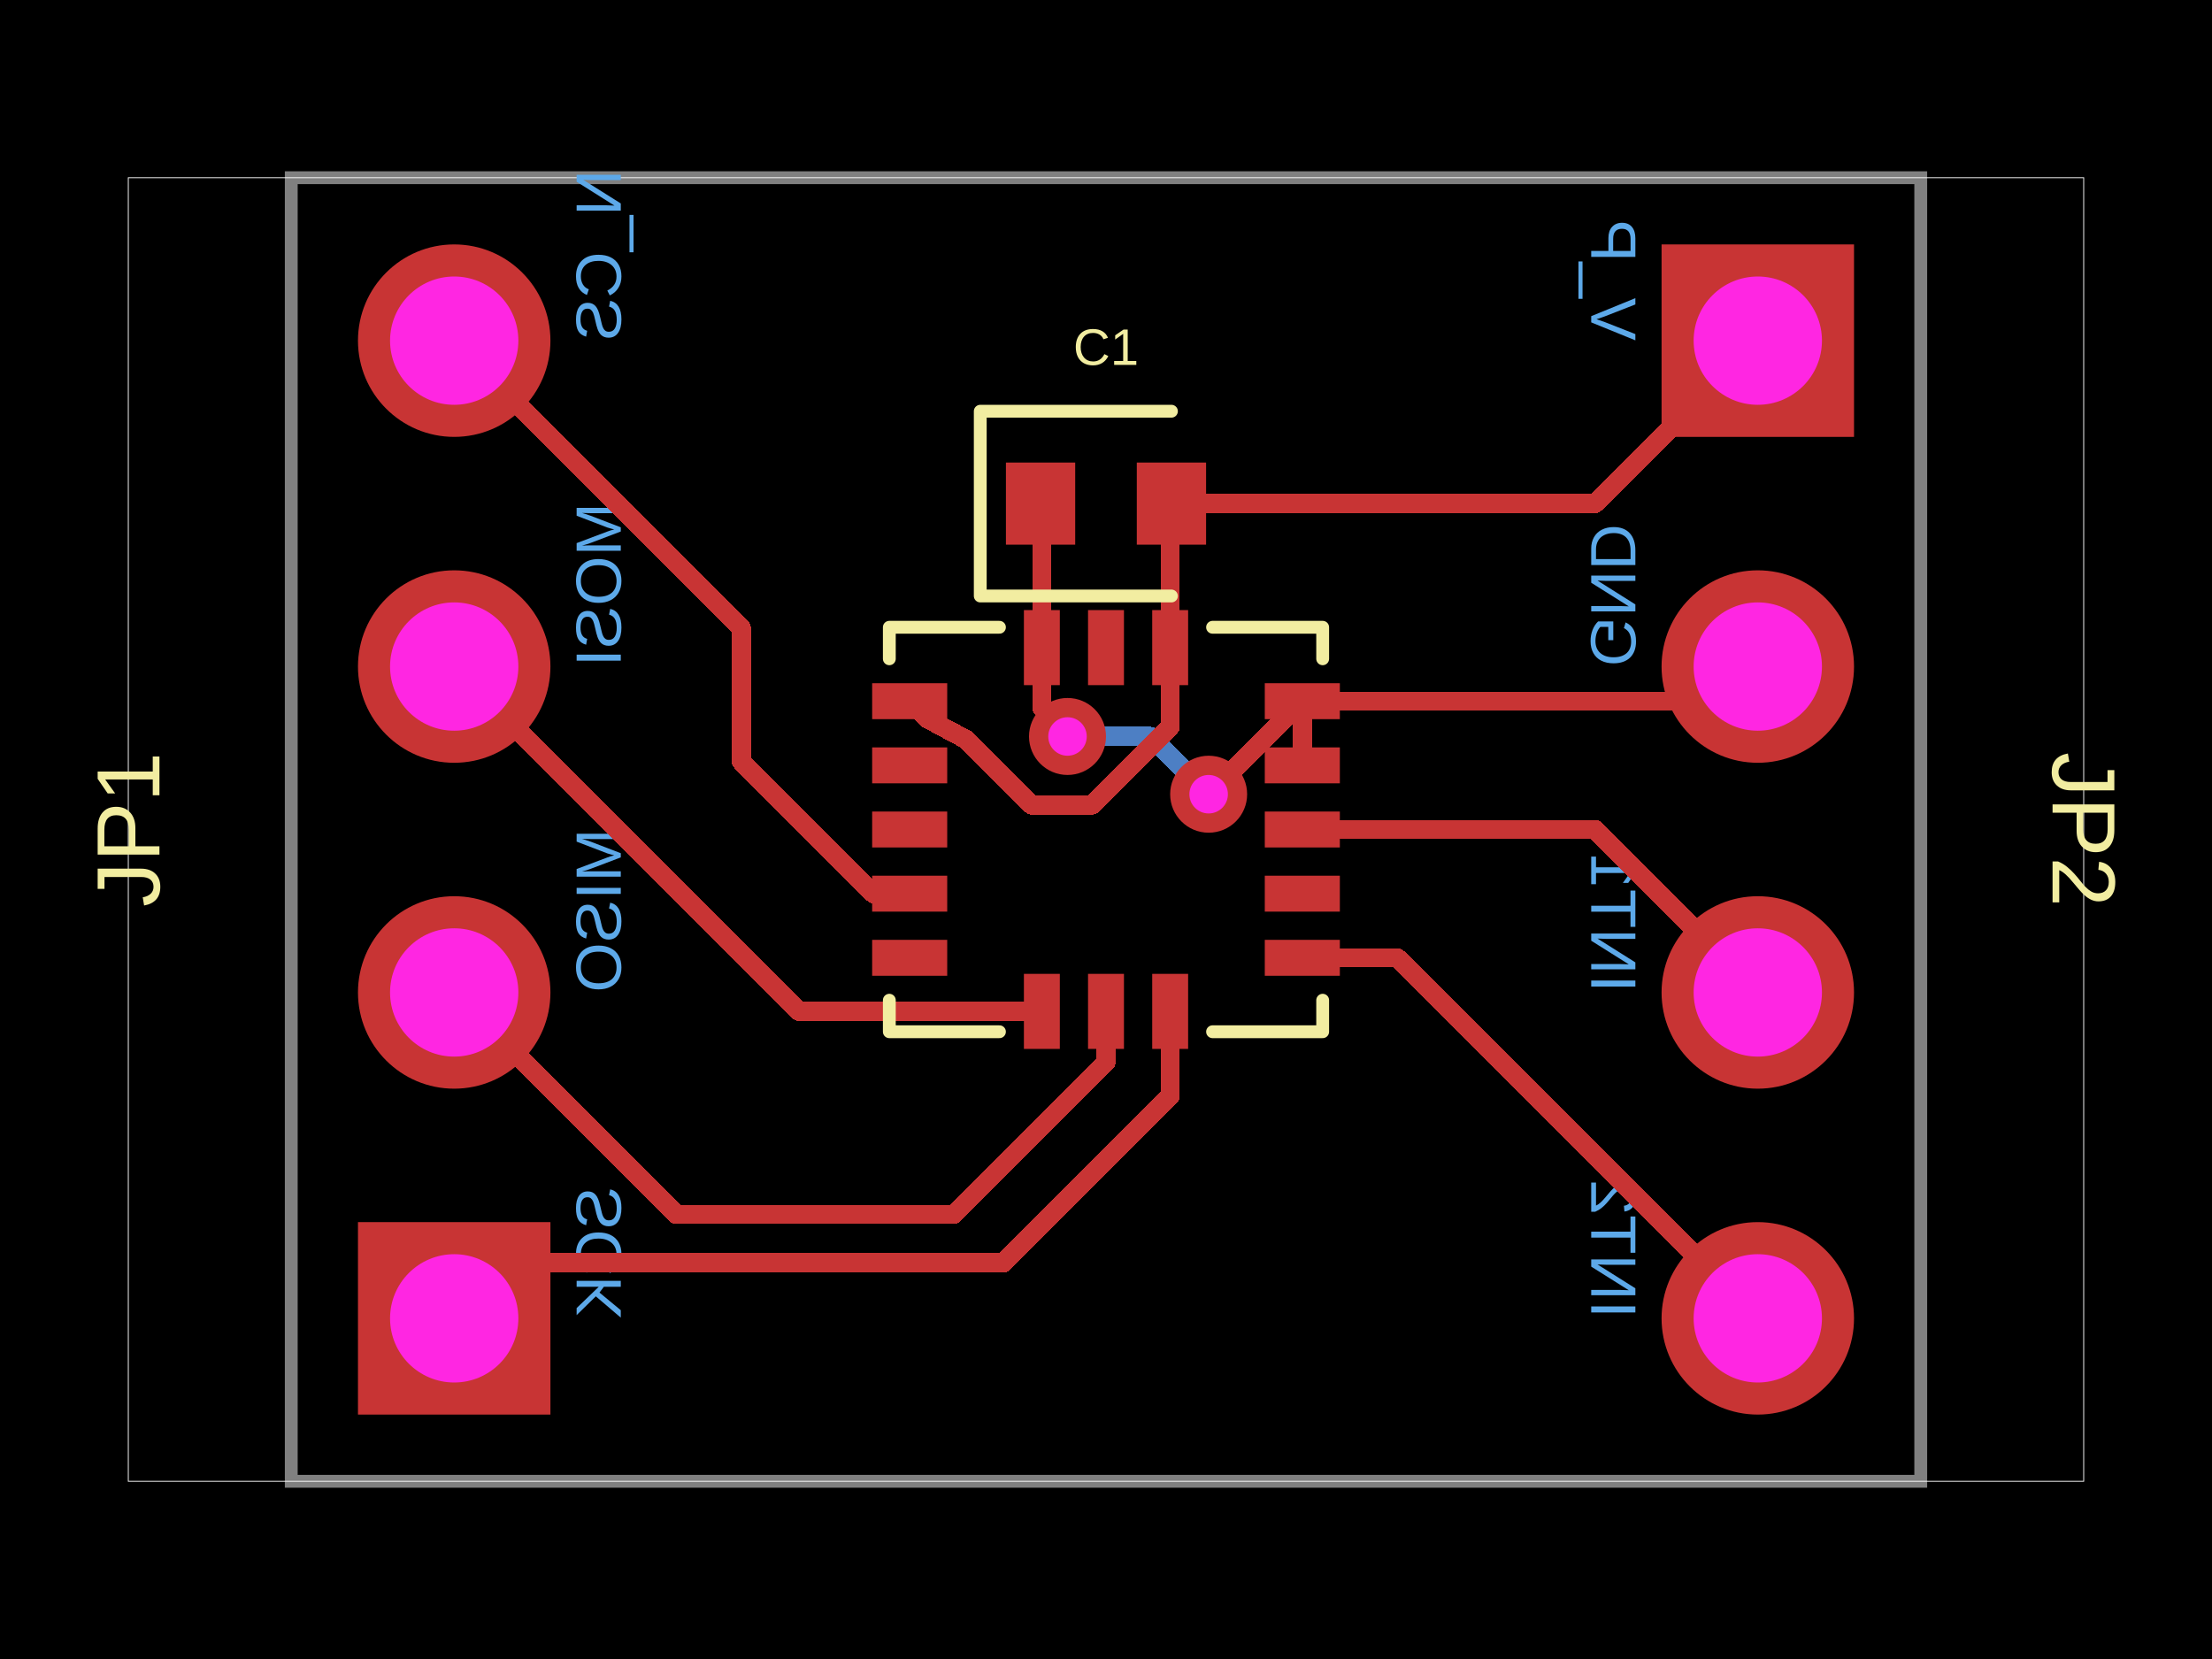
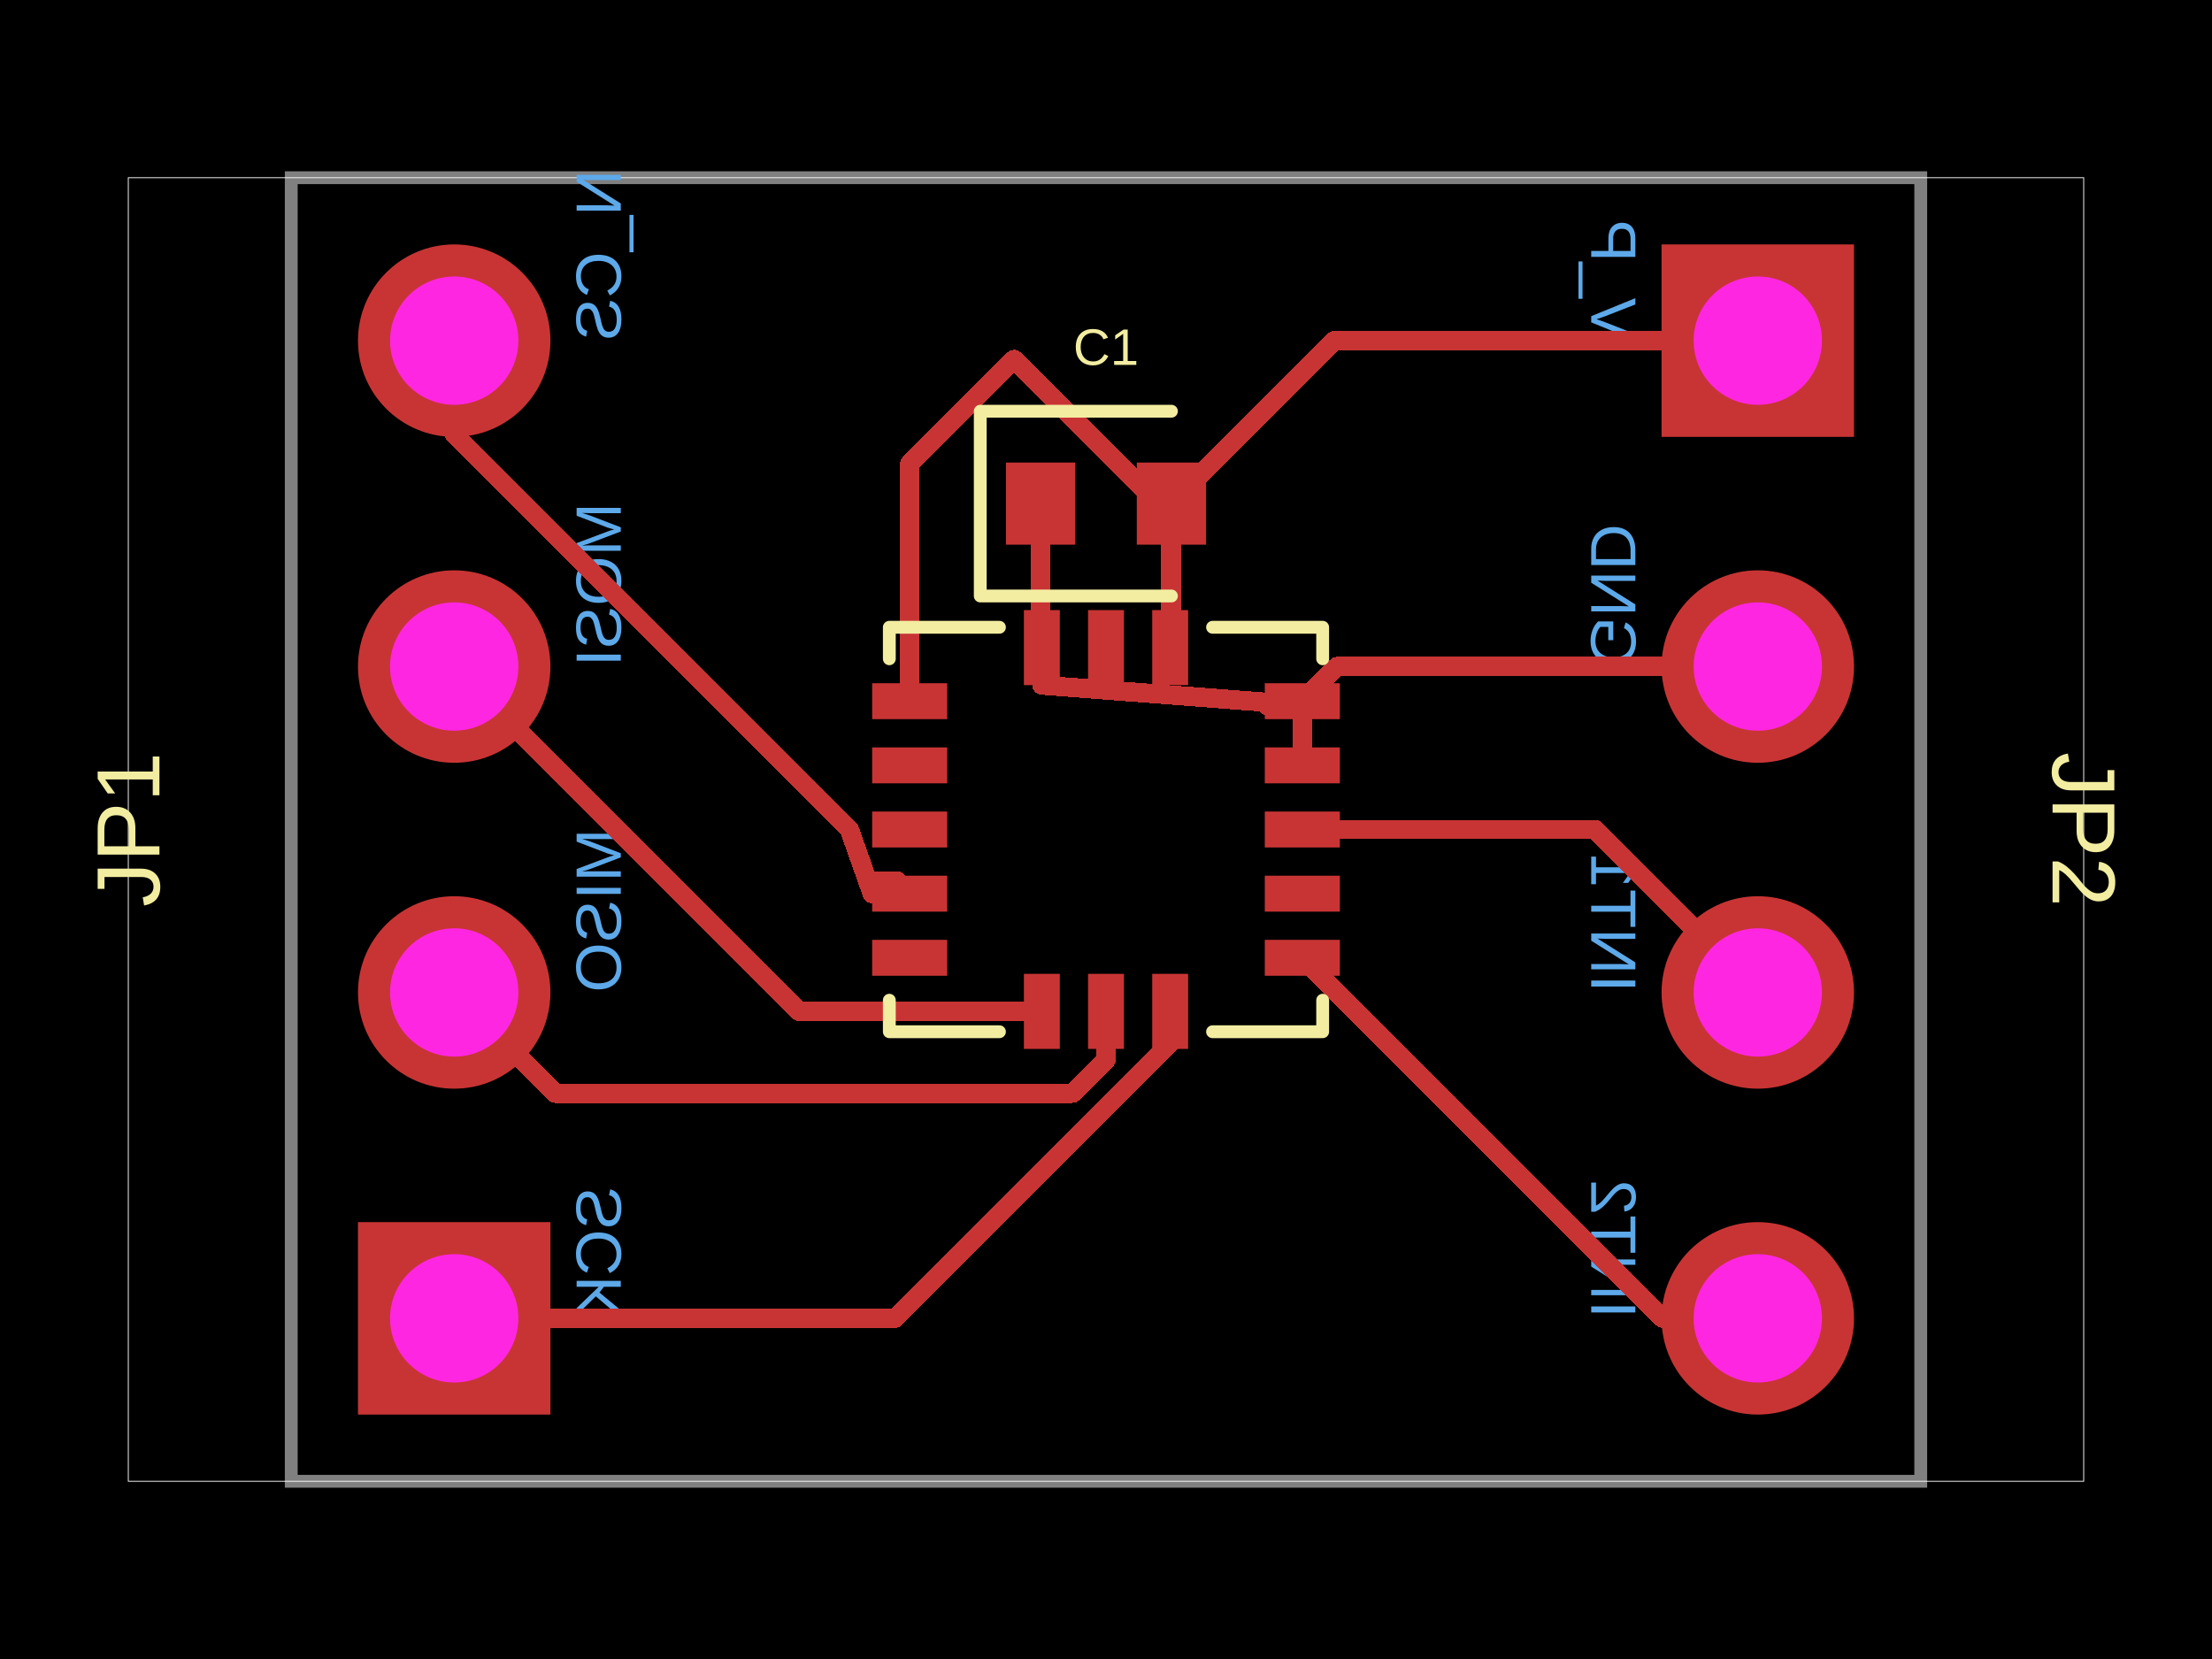
- <svg xmlns="http://www.w3.org/2000/svg" width="800" height="600" data-software-used-string="@tscircuit/core@0.0.931">
+ <svg xmlns="http://www.w3.org/2000/svg" width="800" height="600" data-software-used-string="@tscircuit/core@0.0.955">
  <style />
  <rect class="boundary" x="0" y="0" fill="#000" width="800" height="600" data-type="pcb_background" data-pcb-layer="global" />
  <rect class="pcb-boundary" fill="none" stroke="#fff" stroke-width="0.3" x="46.404" y="64.269" width="707.193" height="471.462" data-type="pcb_boundary" data-pcb-layer="global" />
  <path class="pcb-board" d="M 105.336 535.731 L 694.664 535.731 L 694.664 64.269 L 105.336 64.269 Z" fill="none" stroke="rgba(255, 255, 255, 0.5)" stroke-width="4.64" data-type="pcb_board" data-pcb-layer="board" />
-   <path class="pcb-trace" stroke="rgb(77, 127, 196)" fill="none" d="M 386.079 266.357 L 386.079 266.357" stroke-width="6.961" stroke-linecap="round" stroke-linejoin="round" shape-rendering="crispEdges" data-type="pcb_trace" data-pcb-layer="bottom" />
-   <path class="pcb-trace" stroke="rgb(77, 127, 196)" fill="none" d="M 386.079 266.357 L 416.241 266.357" stroke-width="6.961" stroke-linecap="round" stroke-linejoin="round" shape-rendering="crispEdges" data-type="pcb_trace" data-pcb-layer="bottom" />
-   <path class="pcb-trace" stroke="rgb(77, 127, 196)" fill="none" d="M 416.241 266.357 L 435.889 286.005" stroke-width="6.961" stroke-linecap="round" stroke-linejoin="round" shape-rendering="crispEdges" data-type="pcb_trace" data-pcb-layer="bottom" />
-   <path class="pcb-trace" stroke="rgb(77, 127, 196)" fill="none" d="M 435.889 286.005 L 437.123 287.239" stroke-width="6.961" stroke-linecap="round" stroke-linejoin="round" shape-rendering="crispEdges" data-type="pcb_trace" data-pcb-layer="bottom" />
-   <path class="pcb-trace" stroke="rgb(77, 127, 196)" fill="none" d="M 437.123 287.239 L 437.123 287.239" stroke-width="6.961" stroke-linecap="round" stroke-linejoin="round" shape-rendering="crispEdges" data-type="pcb_trace" data-pcb-layer="bottom" />
  <text x="0" y="0" dx="0" dy="0" fill="#5da9e9" font-family="Arial, sans-serif" font-size="23.202" text-anchor="end" dominant-baseline="central" transform="matrix(-6.123233995736766e-17,1,1,6.123233995736766e-17,216.4733,476.7981)" class="pcb-silkscreen-text pcb-silkscreen-bottom" data-pcb-silkscreen-text-id="pcb_component_2" stroke="none" data-type="pcb_silkscreen_text" data-pcb-layer="bottom">SCK</text>
  <text x="0" y="0" dx="0" dy="0" fill="#5da9e9" font-family="Arial, sans-serif" font-size="23.202" text-anchor="end" dominant-baseline="central" transform="matrix(-6.123233995736766e-17,1,1,6.123233995736766e-17,216.4733,358.9327)" class="pcb-silkscreen-text pcb-silkscreen-bottom" data-pcb-silkscreen-text-id="pcb_component_2" stroke="none" data-type="pcb_silkscreen_text" data-pcb-layer="bottom">MISO</text>
  <text x="0" y="0" dx="0" dy="0" fill="#5da9e9" font-family="Arial, sans-serif" font-size="23.202" text-anchor="end" dominant-baseline="central" transform="matrix(-6.123233995736766e-17,1,1,6.123233995736766e-17,216.4733,241.0673)" class="pcb-silkscreen-text pcb-silkscreen-bottom" data-pcb-silkscreen-text-id="pcb_component_2" stroke="none" data-type="pcb_silkscreen_text" data-pcb-layer="bottom">MOSI</text>
  <text x="0" y="0" dx="0" dy="0" fill="#5da9e9" font-family="Arial, sans-serif" font-size="23.202" text-anchor="end" dominant-baseline="central" transform="matrix(-6.123233995736766e-17,1,1,6.123233995736766e-17,216.4733,123.2019)" class="pcb-silkscreen-text pcb-silkscreen-bottom" data-pcb-silkscreen-text-id="pcb_component_2" stroke="none" data-type="pcb_silkscreen_text" data-pcb-layer="bottom">N_CS</text>
  <text x="0" y="0" dx="0" dy="0" fill="#5da9e9" font-family="Arial, sans-serif" font-size="23.202" text-anchor="start" dominant-baseline="central" transform="matrix(-6.123233995736766e-17,-1,-1,6.123233995736766e-17,583.5267,123.2019)" class="pcb-silkscreen-text pcb-silkscreen-bottom" data-pcb-silkscreen-text-id="pcb_component_3" stroke="none" data-type="pcb_silkscreen_text" data-pcb-layer="bottom">V_P</text>
  <text x="0" y="0" dx="0" dy="0" fill="#5da9e9" font-family="Arial, sans-serif" font-size="23.202" text-anchor="start" dominant-baseline="central" transform="matrix(-6.123233995736766e-17,-1,-1,6.123233995736766e-17,583.5267,241.0673)" class="pcb-silkscreen-text pcb-silkscreen-bottom" data-pcb-silkscreen-text-id="pcb_component_3" stroke="none" data-type="pcb_silkscreen_text" data-pcb-layer="bottom">GND</text>
  <text x="0" y="0" dx="0" dy="0" fill="#5da9e9" font-family="Arial, sans-serif" font-size="23.202" text-anchor="start" dominant-baseline="central" transform="matrix(-6.123233995736766e-17,-1,-1,6.123233995736766e-17,583.5267,358.9327)" class="pcb-silkscreen-text pcb-silkscreen-bottom" data-pcb-silkscreen-text-id="pcb_component_3" stroke="none" data-type="pcb_silkscreen_text" data-pcb-layer="bottom">INT1</text>
  <text x="0" y="0" dx="0" dy="0" fill="#5da9e9" font-family="Arial, sans-serif" font-size="23.202" text-anchor="start" dominant-baseline="central" transform="matrix(-6.123233995736766e-17,-1,-1,6.123233995736766e-17,583.5267,476.7981)" class="pcb-silkscreen-text pcb-silkscreen-bottom" data-pcb-silkscreen-text-id="pcb_component_3" stroke="none" data-type="pcb_silkscreen_text" data-pcb-layer="bottom">INT2</text>
  <rect class="pcb-pad" fill="rgb(200, 52, 52)" x="315.425" y="247.1" width="27.146" height="12.993" data-type="pcb_smtpad" data-pcb-layer="top" />
  <rect class="pcb-pad" fill="rgb(200, 52, 52)" x="315.425" y="270.307" width="27.146" height="12.993" data-type="pcb_smtpad" data-pcb-layer="top" />
  <rect class="pcb-pad" fill="rgb(200, 52, 52)" x="315.425" y="293.503" width="27.146" height="12.993" data-type="pcb_smtpad" data-pcb-layer="top" />
  <rect class="pcb-pad" fill="rgb(200, 52, 52)" x="315.425" y="316.711" width="27.146" height="12.993" data-type="pcb_smtpad" data-pcb-layer="top" />
  <rect class="pcb-pad" fill="rgb(200, 52, 52)" x="315.425" y="339.907" width="27.146" height="12.993" data-type="pcb_smtpad" data-pcb-layer="top" />
  <rect class="pcb-pad" fill="rgb(200, 52, 52)" x="370.307" y="352.208" width="12.993" height="27.146" data-type="pcb_smtpad" data-pcb-layer="top" />
  <rect class="pcb-pad" fill="rgb(200, 52, 52)" x="393.503" y="352.208" width="12.993" height="27.146" data-type="pcb_smtpad" data-pcb-layer="top" />
  <rect class="pcb-pad" fill="rgb(200, 52, 52)" x="416.711" y="352.208" width="12.993" height="27.146" data-type="pcb_smtpad" data-pcb-layer="top" />
  <rect class="pcb-pad" fill="rgb(200, 52, 52)" x="457.429" y="339.907" width="27.146" height="12.993" data-type="pcb_smtpad" data-pcb-layer="top" />
  <rect class="pcb-pad" fill="rgb(200, 52, 52)" x="457.429" y="316.711" width="27.146" height="12.993" data-type="pcb_smtpad" data-pcb-layer="top" />
  <rect class="pcb-pad" fill="rgb(200, 52, 52)" x="457.429" y="293.503" width="27.146" height="12.993" data-type="pcb_smtpad" data-pcb-layer="top" />
  <rect class="pcb-pad" fill="rgb(200, 52, 52)" x="457.429" y="270.307" width="27.146" height="12.993" data-type="pcb_smtpad" data-pcb-layer="top" />
  <rect class="pcb-pad" fill="rgb(200, 52, 52)" x="457.429" y="247.1" width="27.146" height="12.993" data-type="pcb_smtpad" data-pcb-layer="top" />
  <rect class="pcb-pad" fill="rgb(200, 52, 52)" x="416.711" y="220.647" width="12.993" height="27.146" data-type="pcb_smtpad" data-pcb-layer="top" />
  <rect class="pcb-pad" fill="rgb(200, 52, 52)" x="393.503" y="220.647" width="12.993" height="27.146" data-type="pcb_smtpad" data-pcb-layer="top" />
  <rect class="pcb-pad" fill="rgb(200, 52, 52)" x="370.307" y="220.647" width="12.993" height="27.146" data-type="pcb_smtpad" data-pcb-layer="top" />
  <rect class="pcb-pad" fill="rgb(200, 52, 52)" x="363.805" y="167.285" width="25.058" height="29.698" data-type="pcb_smtpad" data-pcb-layer="top" />
  <rect class="pcb-pad" fill="rgb(200, 52, 52)" x="411.137" y="167.285" width="25.058" height="29.698" data-type="pcb_smtpad" data-pcb-layer="top" />
-   <path class="pcb-trace" stroke="rgb(200, 52, 52)" fill="none" d="M 423.208 234.219 L 423.208 182.593" stroke-width="6.961" stroke-linecap="round" stroke-linejoin="round" shape-rendering="crispEdges" data-type="pcb_trace" data-pcb-layer="top" />
-   <path class="pcb-trace" stroke="rgb(200, 52, 52)" fill="none" d="M 423.208 182.593 L 423.666 182.135" stroke-width="6.961" stroke-linecap="round" stroke-linejoin="round" shape-rendering="crispEdges" data-type="pcb_trace" data-pcb-layer="top" />
-   <path class="pcb-trace" stroke="rgb(200, 52, 52)" fill="none" d="M 423.208 234.219 L 423.208 262.806" stroke-width="6.961" stroke-linecap="round" stroke-linejoin="round" shape-rendering="crispEdges" data-type="pcb_trace" data-pcb-layer="top" />
-   <path class="pcb-trace" stroke="rgb(200, 52, 52)" fill="none" d="M 423.208 262.806 L 394.883 291.131" stroke-width="6.961" stroke-linecap="round" stroke-linejoin="round" shape-rendering="crispEdges" data-type="pcb_trace" data-pcb-layer="top" />
-   <path class="pcb-trace" stroke="rgb(200, 52, 52)" fill="none" d="M 394.883 291.131 L 373.145 291.131" stroke-width="6.961" stroke-linecap="round" stroke-linejoin="round" shape-rendering="crispEdges" data-type="pcb_trace" data-pcb-layer="top" />
-   <path class="pcb-trace" stroke="rgb(200, 52, 52)" fill="none" d="M 373.145 291.131 L 355.144 273.13" stroke-width="6.961" stroke-linecap="round" stroke-linejoin="round" shape-rendering="crispEdges" data-type="pcb_trace" data-pcb-layer="top" />
-   <path class="pcb-trace" stroke="rgb(200, 52, 52)" fill="none" d="M 355.144 273.13 L 349.531 267.517" stroke-width="6.961" stroke-linecap="round" stroke-linejoin="round" shape-rendering="crispEdges" data-type="pcb_trace" data-pcb-layer="top" />
-   <path class="pcb-trace" stroke="rgb(200, 52, 52)" fill="none" d="M 349.531 267.517 L 335.296 259.894" stroke-width="6.961" stroke-linecap="round" stroke-linejoin="round" shape-rendering="crispEdges" data-type="pcb_trace" data-pcb-layer="top" />
-   <path class="pcb-trace" stroke="rgb(200, 52, 52)" fill="none" d="M 335.296 259.894 L 337.929 259.894" stroke-width="6.961" stroke-linecap="round" stroke-linejoin="round" shape-rendering="crispEdges" data-type="pcb_trace" data-pcb-layer="top" />
-   <path class="pcb-trace" stroke="rgb(200, 52, 52)" fill="none" d="M 337.929 259.894 L 335.296 259.894" stroke-width="6.961" stroke-linecap="round" stroke-linejoin="round" shape-rendering="crispEdges" data-type="pcb_trace" data-pcb-layer="top" />
-   <path class="pcb-trace" stroke="rgb(200, 52, 52)" fill="none" d="M 335.296 259.894 L 328.998 253.596" stroke-width="6.961" stroke-linecap="round" stroke-linejoin="round" shape-rendering="crispEdges" data-type="pcb_trace" data-pcb-layer="top" />
-   <path class="pcb-trace" stroke="rgb(200, 52, 52)" fill="none" d="M 423.666 182.135 L 576.798 182.135" stroke-width="6.961" stroke-linecap="round" stroke-linejoin="round" shape-rendering="crispEdges" data-type="pcb_trace" data-pcb-layer="top" />
-   <path class="pcb-trace" stroke="rgb(200, 52, 52)" fill="none" d="M 576.798 182.135 L 635.731 123.202" stroke-width="6.961" stroke-linecap="round" stroke-linejoin="round" shape-rendering="crispEdges" data-type="pcb_trace" data-pcb-layer="top" />
-   <path class="pcb-trace" stroke="rgb(200, 52, 52)" fill="none" d="M 471.002 346.404 L 505.336 346.404" stroke-width="6.961" stroke-linecap="round" stroke-linejoin="round" shape-rendering="crispEdges" data-type="pcb_trace" data-pcb-layer="top" />
-   <path class="pcb-trace" stroke="rgb(200, 52, 52)" fill="none" d="M 505.336 346.404 L 635.731 476.798" stroke-width="6.961" stroke-linecap="round" stroke-linejoin="round" shape-rendering="crispEdges" data-type="pcb_trace" data-pcb-layer="top" />
-   <path class="pcb-trace" stroke="rgb(200, 52, 52)" fill="none" d="M 471.002 300 L 576.798 300" stroke-width="6.961" stroke-linecap="round" stroke-linejoin="round" shape-rendering="crispEdges" data-type="pcb_trace" data-pcb-layer="top" />
-   <path class="pcb-trace" stroke="rgb(200, 52, 52)" fill="none" d="M 576.798 300 L 635.731 358.933" stroke-width="6.961" stroke-linecap="round" stroke-linejoin="round" shape-rendering="crispEdges" data-type="pcb_trace" data-pcb-layer="top" />
-   <path class="pcb-trace" stroke="rgb(200, 52, 52)" fill="none" d="M 328.998 323.208 L 315.957 323.208" stroke-width="6.961" stroke-linecap="round" stroke-linejoin="round" shape-rendering="crispEdges" data-type="pcb_trace" data-pcb-layer="top" />
-   <path class="pcb-trace" stroke="rgb(200, 52, 52)" fill="none" d="M 315.957 323.208 L 268.088 275.339" stroke-width="6.961" stroke-linecap="round" stroke-linejoin="round" shape-rendering="crispEdges" data-type="pcb_trace" data-pcb-layer="top" />
-   <path class="pcb-trace" stroke="rgb(200, 52, 52)" fill="none" d="M 268.088 275.339 L 268.088 227.021" stroke-width="6.961" stroke-linecap="round" stroke-linejoin="round" shape-rendering="crispEdges" data-type="pcb_trace" data-pcb-layer="top" />
-   <path class="pcb-trace" stroke="rgb(200, 52, 52)" fill="none" d="M 268.088 227.021 L 164.269 123.202" stroke-width="6.961" stroke-linecap="round" stroke-linejoin="round" shape-rendering="crispEdges" data-type="pcb_trace" data-pcb-layer="top" />
-   <path class="pcb-trace" stroke="rgb(200, 52, 52)" fill="none" d="M 376.804 365.781 L 288.983 365.781" stroke-width="6.961" stroke-linecap="round" stroke-linejoin="round" shape-rendering="crispEdges" data-type="pcb_trace" data-pcb-layer="top" />
-   <path class="pcb-trace" stroke="rgb(200, 52, 52)" fill="none" d="M 288.983 365.781 L 164.269 241.067" stroke-width="6.961" stroke-linecap="round" stroke-linejoin="round" shape-rendering="crispEdges" data-type="pcb_trace" data-pcb-layer="top" />
-   <path class="pcb-trace" stroke="rgb(200, 52, 52)" fill="none" d="M 400 365.781 L 400 384.18" stroke-width="6.961" stroke-linecap="round" stroke-linejoin="round" shape-rendering="crispEdges" data-type="pcb_trace" data-pcb-layer="top" />
-   <path class="pcb-trace" stroke="rgb(200, 52, 52)" fill="none" d="M 400 384.18 L 344.969 439.211" stroke-width="6.961" stroke-linecap="round" stroke-linejoin="round" shape-rendering="crispEdges" data-type="pcb_trace" data-pcb-layer="top" />
-   <path class="pcb-trace" stroke="rgb(200, 52, 52)" fill="none" d="M 344.969 439.211 L 244.548 439.211" stroke-width="6.961" stroke-linecap="round" stroke-linejoin="round" shape-rendering="crispEdges" data-type="pcb_trace" data-pcb-layer="top" />
-   <path class="pcb-trace" stroke="rgb(200, 52, 52)" fill="none" d="M 244.548 439.211 L 164.269 358.933" stroke-width="6.961" stroke-linecap="round" stroke-linejoin="round" shape-rendering="crispEdges" data-type="pcb_trace" data-pcb-layer="top" />
-   <path class="pcb-trace" stroke="rgb(200, 52, 52)" fill="none" d="M 423.208 365.781 L 423.208 396.318" stroke-width="6.961" stroke-linecap="round" stroke-linejoin="round" shape-rendering="crispEdges" data-type="pcb_trace" data-pcb-layer="top" />
-   <path class="pcb-trace" stroke="rgb(200, 52, 52)" fill="none" d="M 423.208 396.318 L 362.773 456.753" stroke-width="6.961" stroke-linecap="round" stroke-linejoin="round" shape-rendering="crispEdges" data-type="pcb_trace" data-pcb-layer="top" />
-   <path class="pcb-trace" stroke="rgb(200, 52, 52)" fill="none" d="M 362.773 456.753 L 184.315 456.753" stroke-width="6.961" stroke-linecap="round" stroke-linejoin="round" shape-rendering="crispEdges" data-type="pcb_trace" data-pcb-layer="top" />
-   <path class="pcb-trace" stroke="rgb(200, 52, 52)" fill="none" d="M 184.315 456.753 L 164.269 476.798" stroke-width="6.961" stroke-linecap="round" stroke-linejoin="round" shape-rendering="crispEdges" data-type="pcb_trace" data-pcb-layer="top" />
-   <path class="pcb-trace" stroke="rgb(200, 52, 52)" fill="none" d="M 471.002 276.804 L 471.002 253.596" stroke-width="6.961" stroke-linecap="round" stroke-linejoin="round" shape-rendering="crispEdges" data-type="pcb_trace" data-pcb-layer="top" />
-   <path class="pcb-trace" stroke="rgb(200, 52, 52)" fill="none" d="M 471.002 253.596 L 471.002 253.596" stroke-width="6.961" stroke-linecap="round" stroke-linejoin="round" shape-rendering="crispEdges" data-type="pcb_trace" data-pcb-layer="top" />
-   <path class="pcb-trace" stroke="rgb(200, 52, 52)" fill="none" d="M 376.804 234.219 L 376.804 182.605" stroke-width="6.961" stroke-linecap="round" stroke-linejoin="round" shape-rendering="crispEdges" data-type="pcb_trace" data-pcb-layer="top" />
-   <path class="pcb-trace" stroke="rgb(200, 52, 52)" fill="none" d="M 376.804 182.605 L 376.334 182.135" stroke-width="6.961" stroke-linecap="round" stroke-linejoin="round" shape-rendering="crispEdges" data-type="pcb_trace" data-pcb-layer="top" />
-   <path class="pcb-trace" stroke="rgb(200, 52, 52)" fill="none" d="M 376.804 234.219 L 376.804 255.9" stroke-width="6.961" stroke-linecap="round" stroke-linejoin="round" shape-rendering="crispEdges" data-type="pcb_trace" data-pcb-layer="top" />
-   <path class="pcb-trace" stroke="rgb(200, 52, 52)" fill="none" d="M 376.804 255.9 L 386.079 265.174" stroke-width="6.961" stroke-linecap="round" stroke-linejoin="round" shape-rendering="crispEdges" data-type="pcb_trace" data-pcb-layer="top" />
-   <path class="pcb-trace" stroke="rgb(200, 52, 52)" fill="none" d="M 386.079 265.174 L 386.079 266.357" stroke-width="6.961" stroke-linecap="round" stroke-linejoin="round" shape-rendering="crispEdges" data-type="pcb_trace" data-pcb-layer="top" />
-   <path class="pcb-trace" stroke="rgb(200, 52, 52)" fill="none" d="M 386.079 266.357 L 386.079 266.357" stroke-width="6.961" stroke-linecap="round" stroke-linejoin="round" shape-rendering="crispEdges" data-type="pcb_trace" data-pcb-layer="top" />
-   <path class="pcb-trace" stroke="rgb(200, 52, 52)" fill="none" d="M 437.123 287.239 L 437.123 287.239" stroke-width="6.961" stroke-linecap="round" stroke-linejoin="round" shape-rendering="crispEdges" data-type="pcb_trace" data-pcb-layer="top" />
-   <path class="pcb-trace" stroke="rgb(200, 52, 52)" fill="none" d="M 437.123 287.239 L 437.36 287.239" stroke-width="6.961" stroke-linecap="round" stroke-linejoin="round" shape-rendering="crispEdges" data-type="pcb_trace" data-pcb-layer="top" />
-   <path class="pcb-trace" stroke="rgb(200, 52, 52)" fill="none" d="M 437.36 287.239 L 471.002 253.596" stroke-width="6.961" stroke-linecap="round" stroke-linejoin="round" shape-rendering="crispEdges" data-type="pcb_trace" data-pcb-layer="top" />
-   <path class="pcb-trace" stroke="rgb(200, 52, 52)" fill="none" d="M 471.002 253.596 L 623.202 253.596" stroke-width="6.961" stroke-linecap="round" stroke-linejoin="round" shape-rendering="crispEdges" data-type="pcb_trace" data-pcb-layer="top" />
-   <path class="pcb-trace" stroke="rgb(200, 52, 52)" fill="none" d="M 623.202 253.596 L 635.731 241.067" stroke-width="6.961" stroke-linecap="round" stroke-linejoin="round" shape-rendering="crispEdges" data-type="pcb_trace" data-pcb-layer="top" />
+   <path class="pcb-trace" stroke="rgb(200, 52, 52)" fill="none" d="M 423.666 182.135 L 423.666 233.761" stroke-width="6.961" stroke-linecap="round" stroke-linejoin="round" shape-rendering="crispEdges" data-type="pcb_trace" data-pcb-layer="top" />
+   <path class="pcb-trace" stroke="rgb(200, 52, 52)" fill="none" d="M 423.666 233.761 L 423.208 234.219" stroke-width="6.961" stroke-linecap="round" stroke-linejoin="round" shape-rendering="crispEdges" data-type="pcb_trace" data-pcb-layer="top" />
+   <path class="pcb-trace" stroke="rgb(200, 52, 52)" fill="none" d="M 423.208 234.219 L 423.208 186.468" stroke-width="6.961" stroke-linecap="round" stroke-linejoin="round" shape-rendering="crispEdges" data-type="pcb_trace" data-pcb-layer="top" />
+   <path class="pcb-trace" stroke="rgb(200, 52, 52)" fill="none" d="M 423.208 186.468 L 366.742 130.002" stroke-width="6.961" stroke-linecap="round" stroke-linejoin="round" shape-rendering="crispEdges" data-type="pcb_trace" data-pcb-layer="top" />
+   <path class="pcb-trace" stroke="rgb(200, 52, 52)" fill="none" d="M 366.742 130.002 L 328.998 167.746" stroke-width="6.961" stroke-linecap="round" stroke-linejoin="round" shape-rendering="crispEdges" data-type="pcb_trace" data-pcb-layer="top" />
+   <path class="pcb-trace" stroke="rgb(200, 52, 52)" fill="none" d="M 328.998 167.746 L 328.998 253.596" stroke-width="6.961" stroke-linecap="round" stroke-linejoin="round" shape-rendering="crispEdges" data-type="pcb_trace" data-pcb-layer="top" />
+   <path class="pcb-trace" stroke="rgb(200, 52, 52)" fill="none" d="M 635.731 123.202 L 482.599 123.202" stroke-width="6.961" stroke-linecap="round" stroke-linejoin="round" shape-rendering="crispEdges" data-type="pcb_trace" data-pcb-layer="top" />
+   <path class="pcb-trace" stroke="rgb(200, 52, 52)" fill="none" d="M 482.599 123.202 L 423.666 182.135" stroke-width="6.961" stroke-linecap="round" stroke-linejoin="round" shape-rendering="crispEdges" data-type="pcb_trace" data-pcb-layer="top" />
+   <path class="pcb-trace" stroke="rgb(200, 52, 52)" fill="none" d="M 635.731 476.798 L 601.397 476.798" stroke-width="6.961" stroke-linecap="round" stroke-linejoin="round" shape-rendering="crispEdges" data-type="pcb_trace" data-pcb-layer="top" />
+   <path class="pcb-trace" stroke="rgb(200, 52, 52)" fill="none" d="M 601.397 476.798 L 471.002 346.404" stroke-width="6.961" stroke-linecap="round" stroke-linejoin="round" shape-rendering="crispEdges" data-type="pcb_trace" data-pcb-layer="top" />
+   <path class="pcb-trace" stroke="rgb(200, 52, 52)" fill="none" d="M 635.731 358.933 L 576.798 300" stroke-width="6.961" stroke-linecap="round" stroke-linejoin="round" shape-rendering="crispEdges" data-type="pcb_trace" data-pcb-layer="top" />
+   <path class="pcb-trace" stroke="rgb(200, 52, 52)" fill="none" d="M 576.798 300 L 471.002 300" stroke-width="6.961" stroke-linecap="round" stroke-linejoin="round" shape-rendering="crispEdges" data-type="pcb_trace" data-pcb-layer="top" />
+   <path class="pcb-trace" stroke="rgb(200, 52, 52)" fill="none" d="M 164.269 123.202 L 164.269 157.077" stroke-width="6.961" stroke-linecap="round" stroke-linejoin="round" shape-rendering="crispEdges" data-type="pcb_trace" data-pcb-layer="top" />
+   <path class="pcb-trace" stroke="rgb(200, 52, 52)" fill="none" d="M 164.269 157.077 L 304.746 297.553" stroke-width="6.961" stroke-linecap="round" stroke-linejoin="round" shape-rendering="crispEdges" data-type="pcb_trace" data-pcb-layer="top" />
+   <path class="pcb-trace" stroke="rgb(200, 52, 52)" fill="none" d="M 304.746 297.553 L 307.193 300" stroke-width="6.961" stroke-linecap="round" stroke-linejoin="round" shape-rendering="crispEdges" data-type="pcb_trace" data-pcb-layer="top" />
+   <path class="pcb-trace" stroke="rgb(200, 52, 52)" fill="none" d="M 307.193 300 L 315.425 323.208" stroke-width="6.961" stroke-linecap="round" stroke-linejoin="round" shape-rendering="crispEdges" data-type="pcb_trace" data-pcb-layer="top" />
+   <path class="pcb-trace" stroke="rgb(200, 52, 52)" fill="none" d="M 315.425 323.208 L 313.787 318.591" stroke-width="6.961" stroke-linecap="round" stroke-linejoin="round" shape-rendering="crispEdges" data-type="pcb_trace" data-pcb-layer="top" />
+   <path class="pcb-trace" stroke="rgb(200, 52, 52)" fill="none" d="M 313.787 318.591 L 324.381 318.591" stroke-width="6.961" stroke-linecap="round" stroke-linejoin="round" shape-rendering="crispEdges" data-type="pcb_trace" data-pcb-layer="top" />
+   <path class="pcb-trace" stroke="rgb(200, 52, 52)" fill="none" d="M 324.381 318.591 L 328.998 323.208" stroke-width="6.961" stroke-linecap="round" stroke-linejoin="round" shape-rendering="crispEdges" data-type="pcb_trace" data-pcb-layer="top" />
+   <path class="pcb-trace" stroke="rgb(200, 52, 52)" fill="none" d="M 164.269 241.067 L 288.983 365.781" stroke-width="6.961" stroke-linecap="round" stroke-linejoin="round" shape-rendering="crispEdges" data-type="pcb_trace" data-pcb-layer="top" />
+   <path class="pcb-trace" stroke="rgb(200, 52, 52)" fill="none" d="M 288.983 365.781 L 376.804 365.781" stroke-width="6.961" stroke-linecap="round" stroke-linejoin="round" shape-rendering="crispEdges" data-type="pcb_trace" data-pcb-layer="top" />
+   <path class="pcb-trace" stroke="rgb(200, 52, 52)" fill="none" d="M 164.269 358.933 L 200.737 395.401" stroke-width="6.961" stroke-linecap="round" stroke-linejoin="round" shape-rendering="crispEdges" data-type="pcb_trace" data-pcb-layer="top" />
+   <path class="pcb-trace" stroke="rgb(200, 52, 52)" fill="none" d="M 200.737 395.401 L 387.885 395.401" stroke-width="6.961" stroke-linecap="round" stroke-linejoin="round" shape-rendering="crispEdges" data-type="pcb_trace" data-pcb-layer="top" />
+   <path class="pcb-trace" stroke="rgb(200, 52, 52)" fill="none" d="M 387.885 395.401 L 400 383.286" stroke-width="6.961" stroke-linecap="round" stroke-linejoin="round" shape-rendering="crispEdges" data-type="pcb_trace" data-pcb-layer="top" />
+   <path class="pcb-trace" stroke="rgb(200, 52, 52)" fill="none" d="M 400 383.286 L 400 365.781" stroke-width="6.961" stroke-linecap="round" stroke-linejoin="round" shape-rendering="crispEdges" data-type="pcb_trace" data-pcb-layer="top" />
+   <path class="pcb-trace" stroke="rgb(200, 52, 52)" fill="none" d="M 164.269 476.798 L 323.658 476.798" stroke-width="6.961" stroke-linecap="round" stroke-linejoin="round" shape-rendering="crispEdges" data-type="pcb_trace" data-pcb-layer="top" />
+   <path class="pcb-trace" stroke="rgb(200, 52, 52)" fill="none" d="M 323.658 476.798 L 423.13 377.326" stroke-width="6.961" stroke-linecap="round" stroke-linejoin="round" shape-rendering="crispEdges" data-type="pcb_trace" data-pcb-layer="top" />
+   <path class="pcb-trace" stroke="rgb(200, 52, 52)" fill="none" d="M 423.13 377.326 L 423.13 365.858" stroke-width="6.961" stroke-linecap="round" stroke-linejoin="round" shape-rendering="crispEdges" data-type="pcb_trace" data-pcb-layer="top" />
+   <path class="pcb-trace" stroke="rgb(200, 52, 52)" fill="none" d="M 423.13 365.858 L 423.208 365.781" stroke-width="6.961" stroke-linecap="round" stroke-linejoin="round" shape-rendering="crispEdges" data-type="pcb_trace" data-pcb-layer="top" />
+   <path class="pcb-trace" stroke="rgb(200, 52, 52)" fill="none" d="M 471.002 253.596 L 471.002 276.804" stroke-width="6.961" stroke-linecap="round" stroke-linejoin="round" shape-rendering="crispEdges" data-type="pcb_trace" data-pcb-layer="top" />
+   <path class="pcb-trace" stroke="rgb(200, 52, 52)" fill="none" d="M 471.002 276.804 L 471.002 276.804" stroke-width="6.961" stroke-linecap="round" stroke-linejoin="round" shape-rendering="crispEdges" data-type="pcb_trace" data-pcb-layer="top" />
+   <path class="pcb-trace" stroke="rgb(200, 52, 52)" fill="none" d="M 376.334 182.135 L 376.334 233.749" stroke-width="6.961" stroke-linecap="round" stroke-linejoin="round" shape-rendering="crispEdges" data-type="pcb_trace" data-pcb-layer="top" />
+   <path class="pcb-trace" stroke="rgb(200, 52, 52)" fill="none" d="M 376.334 233.749 L 376.804 234.219" stroke-width="6.961" stroke-linecap="round" stroke-linejoin="round" shape-rendering="crispEdges" data-type="pcb_trace" data-pcb-layer="top" />
+   <path class="pcb-trace" stroke="rgb(200, 52, 52)" fill="none" d="M 376.804 234.219 L 376.804 247.792" stroke-width="6.961" stroke-linecap="round" stroke-linejoin="round" shape-rendering="crispEdges" data-type="pcb_trace" data-pcb-layer="top" />
+   <path class="pcb-trace" stroke="rgb(200, 52, 52)" fill="none" d="M 376.804 247.792 L 457.429 253.943" stroke-width="6.961" stroke-linecap="round" stroke-linejoin="round" shape-rendering="crispEdges" data-type="pcb_trace" data-pcb-layer="top" />
+   <path class="pcb-trace" stroke="rgb(200, 52, 52)" fill="none" d="M 457.429 253.943 L 457.425 254.176" stroke-width="6.961" stroke-linecap="round" stroke-linejoin="round" shape-rendering="crispEdges" data-type="pcb_trace" data-pcb-layer="top" />
+   <path class="pcb-trace" stroke="rgb(200, 52, 52)" fill="none" d="M 457.425 254.176 L 458.585 255.336" stroke-width="6.961" stroke-linecap="round" stroke-linejoin="round" shape-rendering="crispEdges" data-type="pcb_trace" data-pcb-layer="top" />
+   <path class="pcb-trace" stroke="rgb(200, 52, 52)" fill="none" d="M 458.585 255.336 L 459.745 255.336" stroke-width="6.961" stroke-linecap="round" stroke-linejoin="round" shape-rendering="crispEdges" data-type="pcb_trace" data-pcb-layer="top" />
+   <path class="pcb-trace" stroke="rgb(200, 52, 52)" fill="none" d="M 459.745 255.336 L 460.905 255.336" stroke-width="6.961" stroke-linecap="round" stroke-linejoin="round" shape-rendering="crispEdges" data-type="pcb_trace" data-pcb-layer="top" />
+   <path class="pcb-trace" stroke="rgb(200, 52, 52)" fill="none" d="M 460.905 255.336 L 462.065 255.336" stroke-width="6.961" stroke-linecap="round" stroke-linejoin="round" shape-rendering="crispEdges" data-type="pcb_trace" data-pcb-layer="top" />
+   <path class="pcb-trace" stroke="rgb(200, 52, 52)" fill="none" d="M 462.065 255.336 L 463.225 255.336" stroke-width="6.961" stroke-linecap="round" stroke-linejoin="round" shape-rendering="crispEdges" data-type="pcb_trace" data-pcb-layer="top" />
+   <path class="pcb-trace" stroke="rgb(200, 52, 52)" fill="none" d="M 463.225 255.336 L 464.385 255.336" stroke-width="6.961" stroke-linecap="round" stroke-linejoin="round" shape-rendering="crispEdges" data-type="pcb_trace" data-pcb-layer="top" />
+   <path class="pcb-trace" stroke="rgb(200, 52, 52)" fill="none" d="M 464.385 255.336 L 465.545 255.336" stroke-width="6.961" stroke-linecap="round" stroke-linejoin="round" shape-rendering="crispEdges" data-type="pcb_trace" data-pcb-layer="top" />
+   <path class="pcb-trace" stroke="rgb(200, 52, 52)" fill="none" d="M 465.545 255.336 L 466.705 254.176" stroke-width="6.961" stroke-linecap="round" stroke-linejoin="round" shape-rendering="crispEdges" data-type="pcb_trace" data-pcb-layer="top" />
+   <path class="pcb-trace" stroke="rgb(200, 52, 52)" fill="none" d="M 466.705 254.176 L 467.865 254.176" stroke-width="6.961" stroke-linecap="round" stroke-linejoin="round" shape-rendering="crispEdges" data-type="pcb_trace" data-pcb-layer="top" />
+   <path class="pcb-trace" stroke="rgb(200, 52, 52)" fill="none" d="M 467.865 254.176 L 469.026 254.176" stroke-width="6.961" stroke-linecap="round" stroke-linejoin="round" shape-rendering="crispEdges" data-type="pcb_trace" data-pcb-layer="top" />
+   <path class="pcb-trace" stroke="rgb(200, 52, 52)" fill="none" d="M 469.026 254.176 L 470.186 254.176" stroke-width="6.961" stroke-linecap="round" stroke-linejoin="round" shape-rendering="crispEdges" data-type="pcb_trace" data-pcb-layer="top" />
+   <path class="pcb-trace" stroke="rgb(200, 52, 52)" fill="none" d="M 470.186 254.176 L 471.002 253.596" stroke-width="6.961" stroke-linecap="round" stroke-linejoin="round" shape-rendering="crispEdges" data-type="pcb_trace" data-pcb-layer="top" />
+   <path class="pcb-trace" stroke="rgb(200, 52, 52)" fill="none" d="M 635.731 241.067 L 483.531 241.067" stroke-width="6.961" stroke-linecap="round" stroke-linejoin="round" shape-rendering="crispEdges" data-type="pcb_trace" data-pcb-layer="top" />
+   <path class="pcb-trace" stroke="rgb(200, 52, 52)" fill="none" d="M 483.531 241.067 L 471.002 253.596" stroke-width="6.961" stroke-linecap="round" stroke-linejoin="round" shape-rendering="crispEdges" data-type="pcb_trace" data-pcb-layer="top" />
  <path class="pcb-silkscreen pcb-silkscreen-top" d="M 438.538 226.859 L 478.362 226.859 L 478.362 238.26" fill="none" stroke="#f2eda1" stroke-width="4.64" stroke-linecap="round" stroke-linejoin="round" data-pcb-component-id="pcb_component_0" data-pcb-silkscreen-path-id="pcb_silkscreen_path_0" data-type="pcb_silkscreen_path" data-pcb-layer="top" />
  <path class="pcb-silkscreen pcb-silkscreen-top" d="M 438.538 373.141 L 478.362 373.141 L 478.362 361.74" fill="none" stroke="#f2eda1" stroke-width="4.64" stroke-linecap="round" stroke-linejoin="round" data-pcb-component-id="pcb_component_0" data-pcb-silkscreen-path-id="pcb_silkscreen_path_1" data-type="pcb_silkscreen_path" data-pcb-layer="top" />
  <path class="pcb-silkscreen pcb-silkscreen-top" d="M 361.462 226.859 L 321.638 226.859 L 321.638 238.26" fill="none" stroke="#f2eda1" stroke-width="4.64" stroke-linecap="round" stroke-linejoin="round" data-pcb-component-id="pcb_component_0" data-pcb-silkscreen-path-id="pcb_silkscreen_path_2" data-type="pcb_silkscreen_path" data-pcb-layer="top" />
  <path class="pcb-silkscreen pcb-silkscreen-top" d="M 361.462 373.141 L 321.638 373.141 L 321.638 361.74" fill="none" stroke="#f2eda1" stroke-width="4.64" stroke-linecap="round" stroke-linejoin="round" data-pcb-component-id="pcb_component_0" data-pcb-silkscreen-path-id="pcb_silkscreen_path_3" data-type="pcb_silkscreen_path" data-pcb-layer="top" />
  <path class="pcb-silkscreen pcb-silkscreen-top" d="M 423.666 148.724 L 354.524 148.724 L 354.524 215.545 L 423.666 215.545" fill="none" stroke="#f2eda1" stroke-width="4.64" stroke-linecap="round" stroke-linejoin="round" data-pcb-component-id="pcb_component_1" data-pcb-silkscreen-path-id="pcb_silkscreen_path_4" data-type="pcb_silkscreen_path" data-pcb-layer="top" />
  <text x="0" y="0" dx="0" dy="0" fill="#f2eda1" font-family="Arial, sans-serif" font-size="18.561" text-anchor="middle" dominant-baseline="central" transform="matrix(1,0,0,1,400,125.522)" class="pcb-silkscreen-text pcb-silkscreen-top" data-pcb-silkscreen-text-id="pcb_component_1" stroke="none" data-type="pcb_silkscreen_text" data-pcb-layer="top">C1</text>
  <text x="0" y="0" dx="0" dy="0" fill="#f2eda1" font-family="Arial, sans-serif" font-size="32.483" text-anchor="middle" dominant-baseline="central" transform="matrix(6.123233995736766e-17,-1,1,6.123233995736766e-17,46.40371,300)" class="pcb-silkscreen-text pcb-silkscreen-top" data-pcb-silkscreen-text-id="pcb_component_2" stroke="none" data-type="pcb_silkscreen_text" data-pcb-layer="top">JP1</text>
  <text x="0" y="0" dx="0" dy="0" fill="#f2eda1" font-family="Arial, sans-serif" font-size="32.483" text-anchor="middle" dominant-baseline="central" transform="matrix(-1.8369701987210297e-16,1,-1,-1.8369701987210297e-16,753.5963,300)" class="pcb-silkscreen-text pcb-silkscreen-top" data-pcb-silkscreen-text-id="pcb_component_3" stroke="none" data-type="pcb_silkscreen_text" data-pcb-layer="top">JP2</text>
  <g data-type="pcb_plated_hole" data-pcb-layer="through">
    <rect class="pcb-hole-outer-pad" fill="rgb(200, 52, 52)" x="129.466" y="441.995" width="69.606" height="69.606" data-type="pcb_plated_hole" data-pcb-layer="top" />
    <circle class="pcb-hole-inner" fill="#FF26E2" cx="164.269" cy="476.798" r="23.202" data-type="pcb_plated_hole_drill" data-pcb-layer="drill" />
  </g>
  <g data-type="pcb_plated_hole" data-pcb-layer="through">
    <circle class="pcb-hole-outer" fill="rgb(200, 52, 52)" cx="164.269" cy="358.933" r="34.803" data-type="pcb_plated_hole" data-pcb-layer="top" />
    <circle class="pcb-hole-inner" fill="#FF26E2" cx="164.269" cy="358.933" r="23.202" data-type="pcb_plated_hole_drill" data-pcb-layer="drill" />
  </g>
  <g data-type="pcb_plated_hole" data-pcb-layer="through">
    <circle class="pcb-hole-outer" fill="rgb(200, 52, 52)" cx="164.269" cy="241.067" r="34.803" data-type="pcb_plated_hole" data-pcb-layer="top" />
    <circle class="pcb-hole-inner" fill="#FF26E2" cx="164.269" cy="241.067" r="23.202" data-type="pcb_plated_hole_drill" data-pcb-layer="drill" />
  </g>
  <g data-type="pcb_plated_hole" data-pcb-layer="through">
    <circle class="pcb-hole-outer" fill="rgb(200, 52, 52)" cx="164.269" cy="123.202" r="34.803" data-type="pcb_plated_hole" data-pcb-layer="top" />
    <circle class="pcb-hole-inner" fill="#FF26E2" cx="164.269" cy="123.202" r="23.202" data-type="pcb_plated_hole_drill" data-pcb-layer="drill" />
  </g>
  <g data-type="pcb_plated_hole" data-pcb-layer="through">
    <rect class="pcb-hole-outer-pad" fill="rgb(200, 52, 52)" x="600.928" y="88.399" width="69.606" height="69.606" data-type="pcb_plated_hole" data-pcb-layer="top" />
    <circle class="pcb-hole-inner" fill="#FF26E2" cx="635.731" cy="123.202" r="23.202" data-type="pcb_plated_hole_drill" data-pcb-layer="drill" />
  </g>
  <g data-type="pcb_plated_hole" data-pcb-layer="through">
    <circle class="pcb-hole-outer" fill="rgb(200, 52, 52)" cx="635.731" cy="241.067" r="34.803" data-type="pcb_plated_hole" data-pcb-layer="top" />
    <circle class="pcb-hole-inner" fill="#FF26E2" cx="635.731" cy="241.067" r="23.202" data-type="pcb_plated_hole_drill" data-pcb-layer="drill" />
  </g>
  <g data-type="pcb_plated_hole" data-pcb-layer="through">
    <circle class="pcb-hole-outer" fill="rgb(200, 52, 52)" cx="635.731" cy="358.933" r="34.803" data-type="pcb_plated_hole" data-pcb-layer="top" />
    <circle class="pcb-hole-inner" fill="#FF26E2" cx="635.731" cy="358.933" r="23.202" data-type="pcb_plated_hole_drill" data-pcb-layer="drill" />
  </g>
  <g data-type="pcb_plated_hole" data-pcb-layer="through">
    <circle class="pcb-hole-outer" fill="rgb(200, 52, 52)" cx="635.731" cy="476.798" r="34.803" data-type="pcb_plated_hole" data-pcb-layer="top" />
    <circle class="pcb-hole-inner" fill="#FF26E2" cx="635.731" cy="476.798" r="23.202" data-type="pcb_plated_hole_drill" data-pcb-layer="drill" />
  </g>
-   <g data-type="pcb_via" data-pcb-layer="through">
-     <circle class="pcb-hole-outer" fill="rgb(200, 52, 52)" cx="386.079" cy="266.357" r="13.921" data-type="pcb_via" data-pcb-layer="top" />
-     <circle class="pcb-hole-inner" fill="#FF26E2" cx="386.079" cy="266.357" r="6.961" data-type="pcb_via" data-pcb-layer="drill" />
-   </g>
-   <g data-type="pcb_via" data-pcb-layer="through">
-     <circle class="pcb-hole-outer" fill="rgb(200, 52, 52)" cx="437.123" cy="287.239" r="13.921" data-type="pcb_via" data-pcb-layer="top" />
-     <circle class="pcb-hole-inner" fill="#FF26E2" cx="437.123" cy="287.239" r="6.961" data-type="pcb_via" data-pcb-layer="drill" />
-   </g>
</svg>
